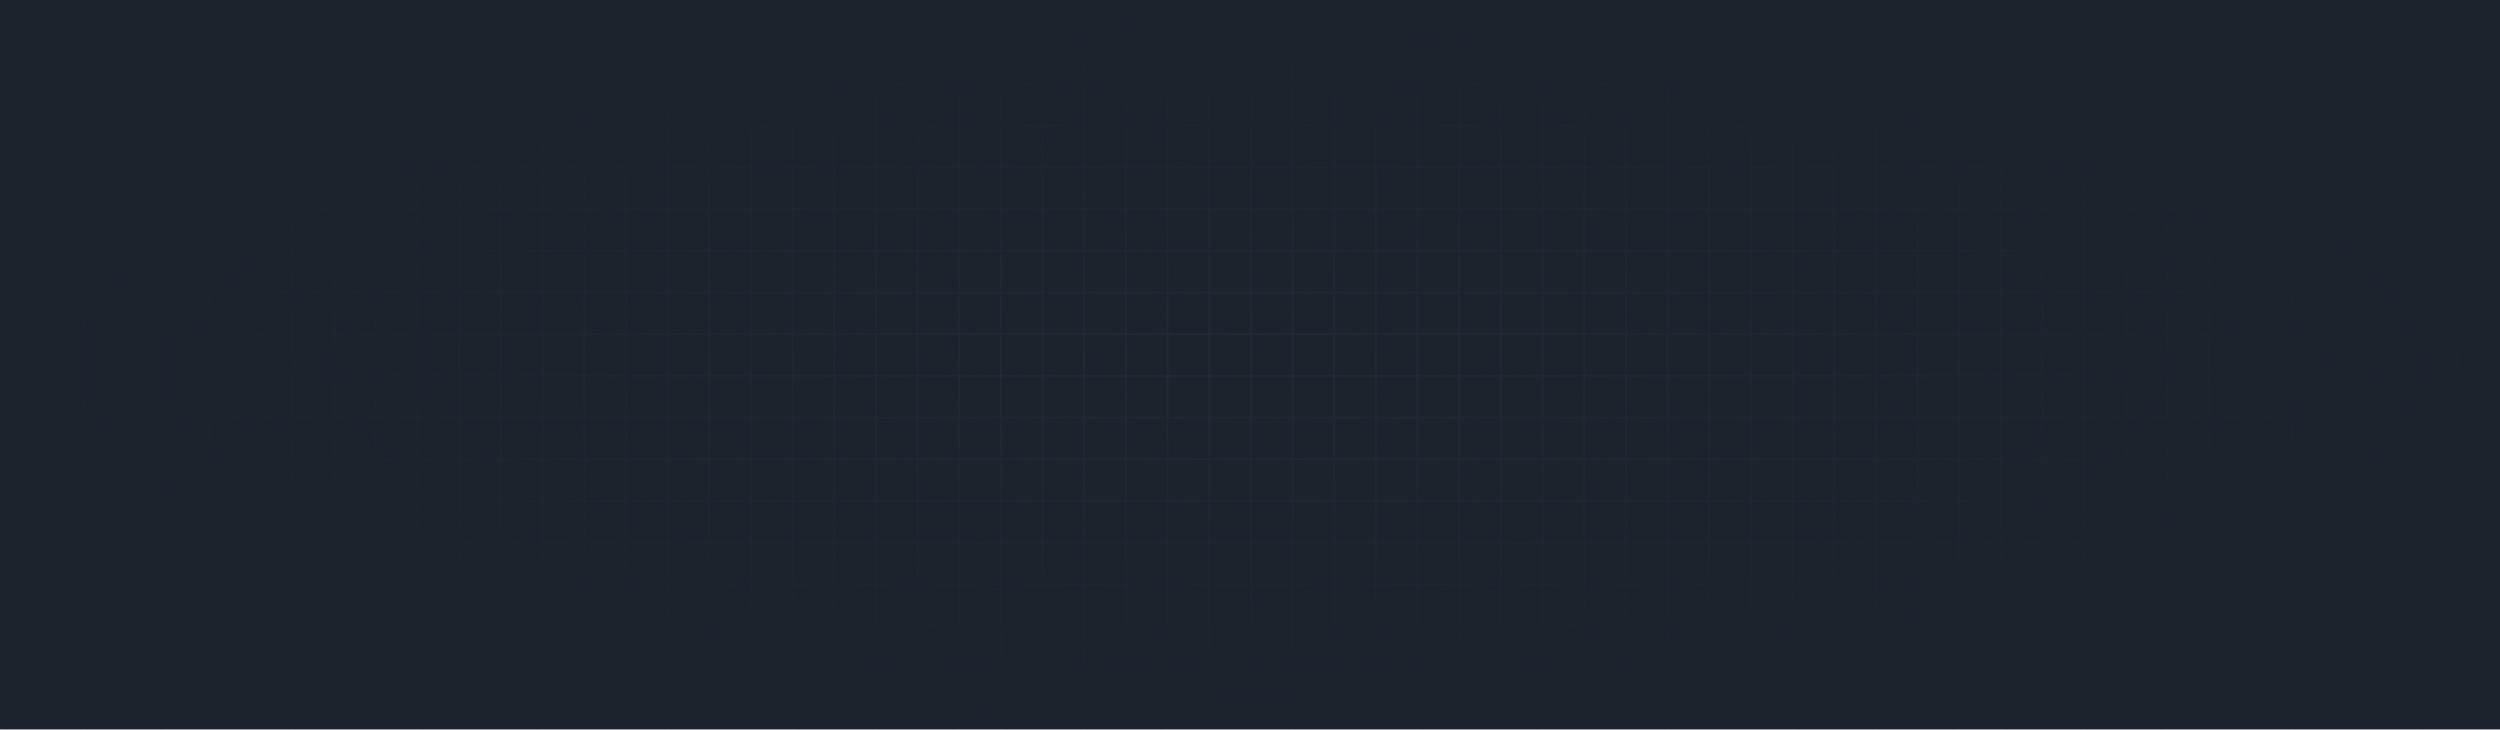
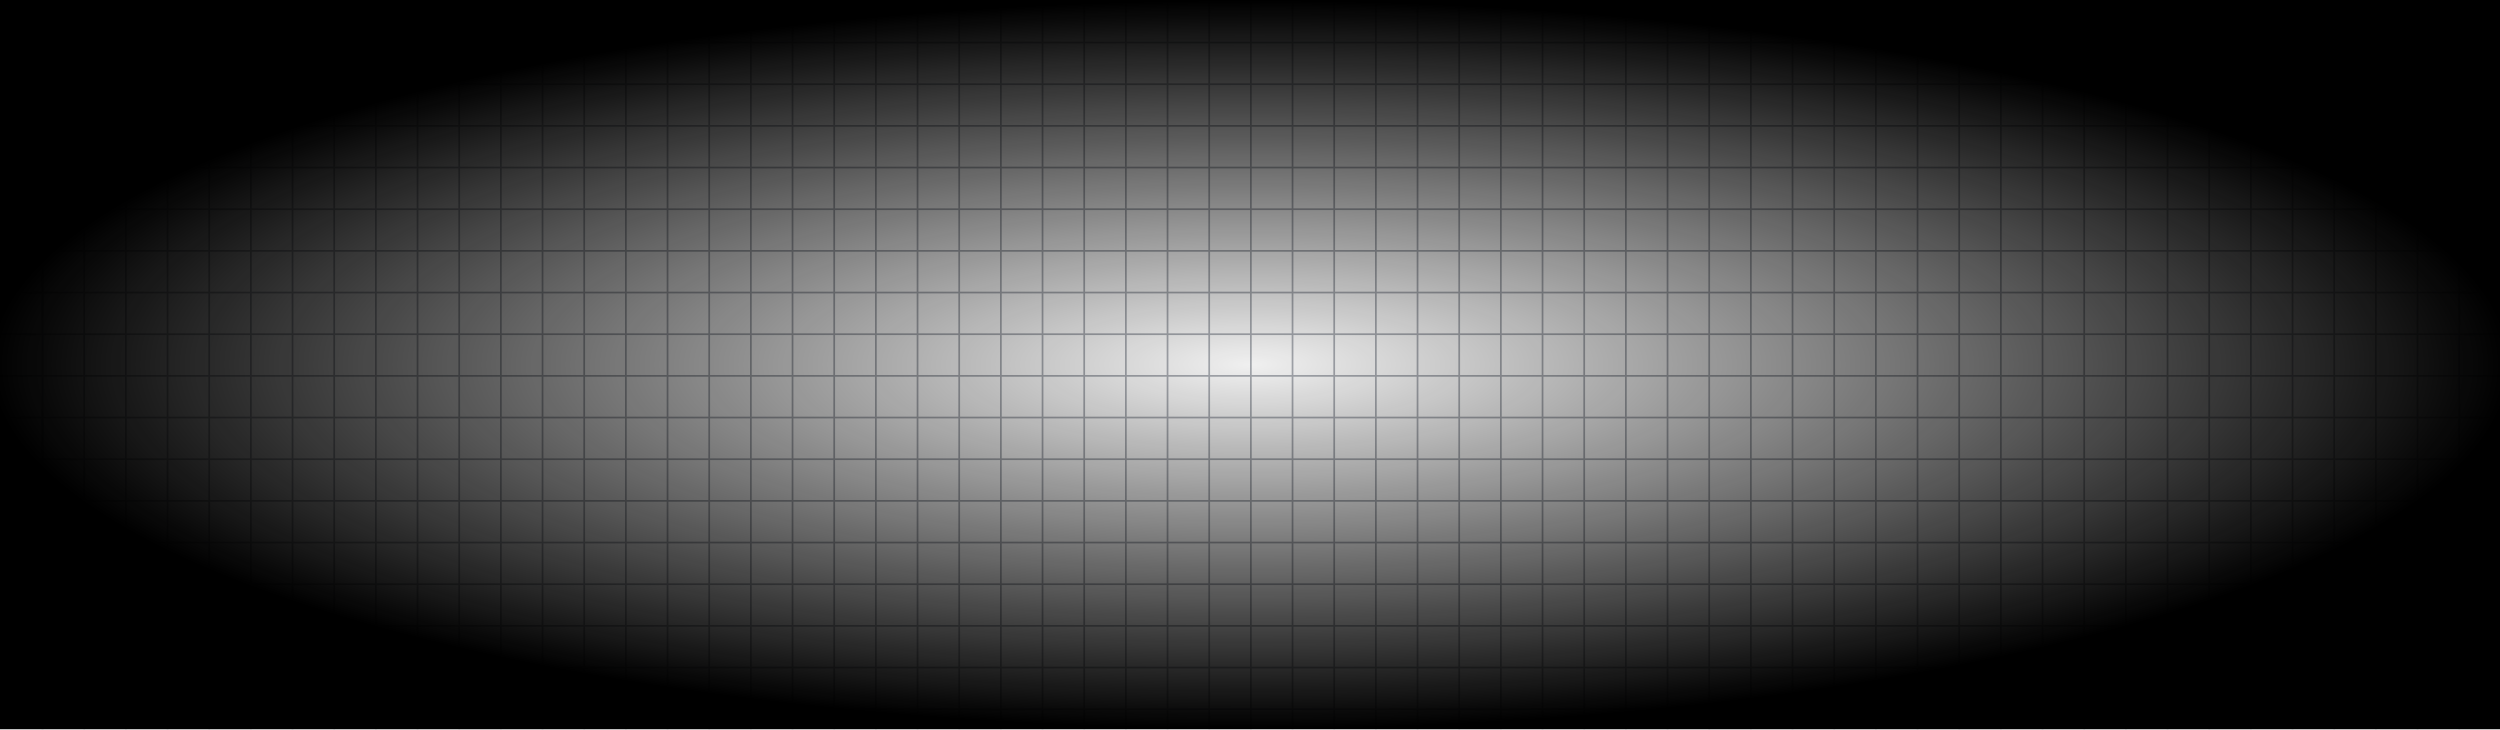
<svg xmlns="http://www.w3.org/2000/svg" width="1440" height="420" viewBox="0 0 1440 420" fill="none">
  <g clip-path="url(#clip0_625_10506)">
-     <rect width="1440" height="420" fill="rgb(28, 35, 45)" />
+     <rect width="1440" height="420" fill="oklch(20% 0.01 250)" />
    <g opacity="0.4">
-       <rect width="1440" height="1320" fill="rgb(28, 35, 45)" />
-       <line x1="0.5" y1="-48" x2="0.5" y2="672" stroke="rgb(44, 53, 68)" />
+       <rect width="1440" height="1320" fill="oklch(20% 0.01 250)" />
+       <line x1="0.5" y1="-48" x2="0.5" y2="672" stroke="#D5DAE1" />
      <line x1="1464" y1="0.5" x2="-24" y2="0.5" stroke="rgb(44, 53, 68)" />
      <line x1="1464" y1="24.5" x2="-24" y2="24.5" stroke="rgb(44, 53, 68)" />
      <line x1="1464" y1="48.5" x2="-24" y2="48.5" stroke="rgb(44, 53, 68)" />
      <line x1="1464" y1="72.5" x2="-24" y2="72.5" stroke="rgb(44, 53, 68)" />
      <line x1="1464" y1="96.5" x2="-24" y2="96.5" stroke="rgb(44, 53, 68)" />
      <line x1="1464" y1="120.5" x2="-24" y2="120.5" stroke="rgb(44, 53, 68)" />
      <line x1="1464" y1="144.5" x2="-24" y2="144.5" stroke="rgb(44, 53, 68)" />
      <line x1="1464" y1="168.5" x2="-24" y2="168.5" stroke="rgb(44, 53, 68)" />
      <line x1="1464" y1="192.5" x2="-24" y2="192.5" stroke="rgb(44, 53, 68)" />
      <line x1="1464" y1="216.5" x2="-24" y2="216.5" stroke="rgb(44, 53, 68)" />
      <line x1="1464" y1="240.5" x2="-24" y2="240.5" stroke="rgb(44, 53, 68)" />
      <line x1="1464" y1="264.5" x2="-24" y2="264.5" stroke="rgb(44, 53, 68)" />
      <line x1="1464" y1="288.5" x2="-24" y2="288.5" stroke="rgb(44, 53, 68)" />
      <line x1="1464" y1="312.5" x2="-24" y2="312.5" stroke="rgb(44, 53, 68)" />
      <line x1="1464" y1="336.5" x2="-24" y2="336.5" stroke="rgb(44, 53, 68)" />
      <line x1="1464" y1="360.5" x2="-24" y2="360.5" stroke="rgb(44, 53, 68)" />
      <line x1="1464" y1="384.5" x2="-24" y2="384.5" stroke="rgb(44, 53, 68)" />
      <line x1="1464" y1="408.5" x2="-24" y2="408.5" stroke="rgb(44, 53, 68)" />
      <line x1="24.5" y1="-48" x2="24.5" y2="672" stroke="rgb(44, 53, 68)" />
      <line x1="24.5" y1="-48" x2="24.5" y2="672" stroke="rgb(44, 53, 68)" />
      <line x1="48.5" y1="-48" x2="48.5" y2="672" stroke="rgb(44, 53, 68)" />
      <line x1="72.5" y1="-48" x2="72.5" y2="672" stroke="rgb(44, 53, 68)" />
      <line x1="96.5" y1="-48" x2="96.5" y2="672" stroke="rgb(44, 53, 68)" />
      <line x1="120.5" y1="-48" x2="120.5" y2="672" stroke="rgb(44, 53, 68)" />
      <line x1="144.5" y1="-48" x2="144.5" y2="672" stroke="rgb(44, 53, 68)" />
      <line x1="168.5" y1="-48" x2="168.5" y2="672" stroke="rgb(44, 53, 68)" />
      <line x1="192.5" y1="-48" x2="192.5" y2="672" stroke="rgb(44, 53, 68)" />
      <line x1="216.5" y1="-48" x2="216.5" y2="672" stroke="rgb(44, 53, 68)" />
      <line x1="240.5" y1="-48" x2="240.5" y2="672" stroke="rgb(44, 53, 68)" />
      <line x1="264.5" y1="-48" x2="264.5" y2="672" stroke="rgb(44, 53, 68)" />
      <line x1="288.5" y1="-48" x2="288.5" y2="672" stroke="rgb(44, 53, 68)" />
      <line x1="312.5" y1="-48" x2="312.5" y2="672" stroke="rgb(44, 53, 68)" />
      <line x1="336.5" y1="-48" x2="336.5" y2="672" stroke="rgb(44, 53, 68)" />
      <line x1="360.5" y1="-48" x2="360.5" y2="672" stroke="rgb(44, 53, 68)" />
      <line x1="384.5" y1="-48" x2="384.5" y2="672" stroke="rgb(44, 53, 68)" />
      <line x1="408.5" y1="-48" x2="408.5" y2="672" stroke="rgb(44, 53, 68)" />
      <line x1="432.5" y1="-48" x2="432.5" y2="672" stroke="rgb(44, 53, 68)" />
      <line x1="456.5" y1="-48" x2="456.5" y2="672" stroke="rgb(44, 53, 68)" />
      <line x1="480.5" y1="-48" x2="480.5" y2="672" stroke="rgb(44, 53, 68)" />
      <line x1="504.5" y1="-48" x2="504.5" y2="672" stroke="rgb(44, 53, 68)" />
      <line x1="528.5" y1="-48" x2="528.5" y2="672" stroke="rgb(44, 53, 68)" />
      <line x1="552.5" y1="-48" x2="552.5" y2="672" stroke="rgb(44, 53, 68)" />
      <line x1="576.5" y1="-48" x2="576.5" y2="672" stroke="rgb(44, 53, 68)" />
      <line x1="600.5" y1="-48" x2="600.5" y2="672" stroke="rgb(44, 53, 68)" />
      <line x1="624.5" y1="-48" x2="624.5" y2="672" stroke="rgb(44, 53, 68)" />
      <line x1="648.5" y1="-48" x2="648.5" y2="672" stroke="rgb(44, 53, 68)" />
      <line x1="672.5" y1="-48" x2="672.5" y2="672" stroke="rgb(44, 53, 68)" />
      <line x1="696.5" y1="-48" x2="696.5" y2="672" stroke="rgb(44, 53, 68)" />
      <line x1="720.5" y1="-48" x2="720.5" y2="672" stroke="rgb(44, 53, 68)" />
      <line x1="744.5" y1="-48" x2="744.5" y2="672" stroke="rgb(44, 53, 68)" />
      <line x1="768.5" y1="-48" x2="768.5" y2="672" stroke="rgb(44, 53, 68)" />
      <line x1="792.5" y1="-48" x2="792.5" y2="672" stroke="rgb(44, 53, 68)" />
      <line x1="816.5" y1="-48" x2="816.5" y2="672" stroke="rgb(44, 53, 68)" />
      <line x1="840.5" y1="-48" x2="840.5" y2="672" stroke="rgb(44, 53, 68)" />
      <line x1="864.5" y1="-48" x2="864.5" y2="672" stroke="rgb(44, 53, 68)" />
      <line x1="888.5" y1="-48" x2="888.5" y2="672" stroke="rgb(44, 53, 68)" />
      <line x1="912.5" y1="-48" x2="912.5" y2="672" stroke="rgb(44, 53, 68)" />
      <line x1="936.5" y1="-48" x2="936.5" y2="672" stroke="rgb(44, 53, 68)" />
      <line x1="960.5" y1="-48" x2="960.5" y2="672" stroke="rgb(44, 53, 68)" />
      <line x1="984.5" y1="-48" x2="984.5" y2="672" stroke="rgb(44, 53, 68)" />
      <line x1="1008.5" y1="-48" x2="1008.5" y2="672" stroke="rgb(44, 53, 68)" />
      <line x1="1032.5" y1="-48" x2="1032.5" y2="672" stroke="rgb(44, 53, 68)" />
      <line x1="1056.5" y1="-48" x2="1056.5" y2="672" stroke="rgb(44, 53, 68)" />
      <line x1="1080.5" y1="-48" x2="1080.5" y2="672" stroke="rgb(44, 53, 68)" />
      <line x1="1104.5" y1="-48" x2="1104.5" y2="672" stroke="rgb(44, 53, 68)" />
      <line x1="1128.5" y1="-48" x2="1128.5" y2="672" stroke="rgb(44, 53, 68)" />
      <line x1="1152.5" y1="-48" x2="1152.5" y2="672" stroke="rgb(44, 53, 68)" />
      <line x1="1176.5" y1="-48" x2="1176.5" y2="672" stroke="rgb(44, 53, 68)" />
      <line x1="1200.5" y1="-48" x2="1200.5" y2="672" stroke="rgb(44, 53, 68)" />
      <line x1="1224.5" y1="-48" x2="1224.5" y2="672" stroke="rgb(44, 53, 68)" />
      <line x1="1248.5" y1="-48" x2="1248.5" y2="672" stroke="rgb(44, 53, 68)" />
      <line x1="1272.5" y1="-48" x2="1272.5" y2="672" stroke="rgb(44, 53, 68)" />
      <line x1="1296.5" y1="-48" x2="1296.5" y2="672" stroke="rgb(44, 53, 68)" />
      <line x1="1320.5" y1="-48" x2="1320.5" y2="672" stroke="rgb(44, 53, 68)" />
      <line x1="1344.5" y1="-48" x2="1344.5" y2="672" stroke="rgb(44, 53, 68)" />
      <line x1="1368.5" y1="-48" x2="1368.5" y2="672" stroke="rgb(44, 53, 68)" />
      <line x1="1392.5" y1="-48" x2="1392.5" y2="672" stroke="rgb(44, 53, 68)" />
      <line x1="1416.5" y1="-48" x2="1416.5" y2="672" stroke="rgb(44, 53, 68)" />
    </g>
    <rect width="1440" height="420" fill="url(#paint0_radial_625_10506)" />
  </g>
  <defs>
    <radialGradient id="paint0_radial_625_10506" cx="0" cy="0" r="1" gradientUnits="userSpaceOnUse" gradientTransform="translate(720 210) rotate(90) scale(210 720)">
-       <stop stop-color="rgb(28, 35, 45)" stop-opacity="0" />
-       <stop offset="1" stop-color="rgb(28, 35, 45)" />
+       <stop stop-color="oklch(20% 0.01 250)" stop-opacity="0" />
+       <stop offset="1" stop-color="oklch(20% 0.01 250)" />
    </radialGradient>
    <clipPath id="clip0_625_10506">
      <rect width="1440" height="420" fill="white" />
    </clipPath>
  </defs>
</svg>
